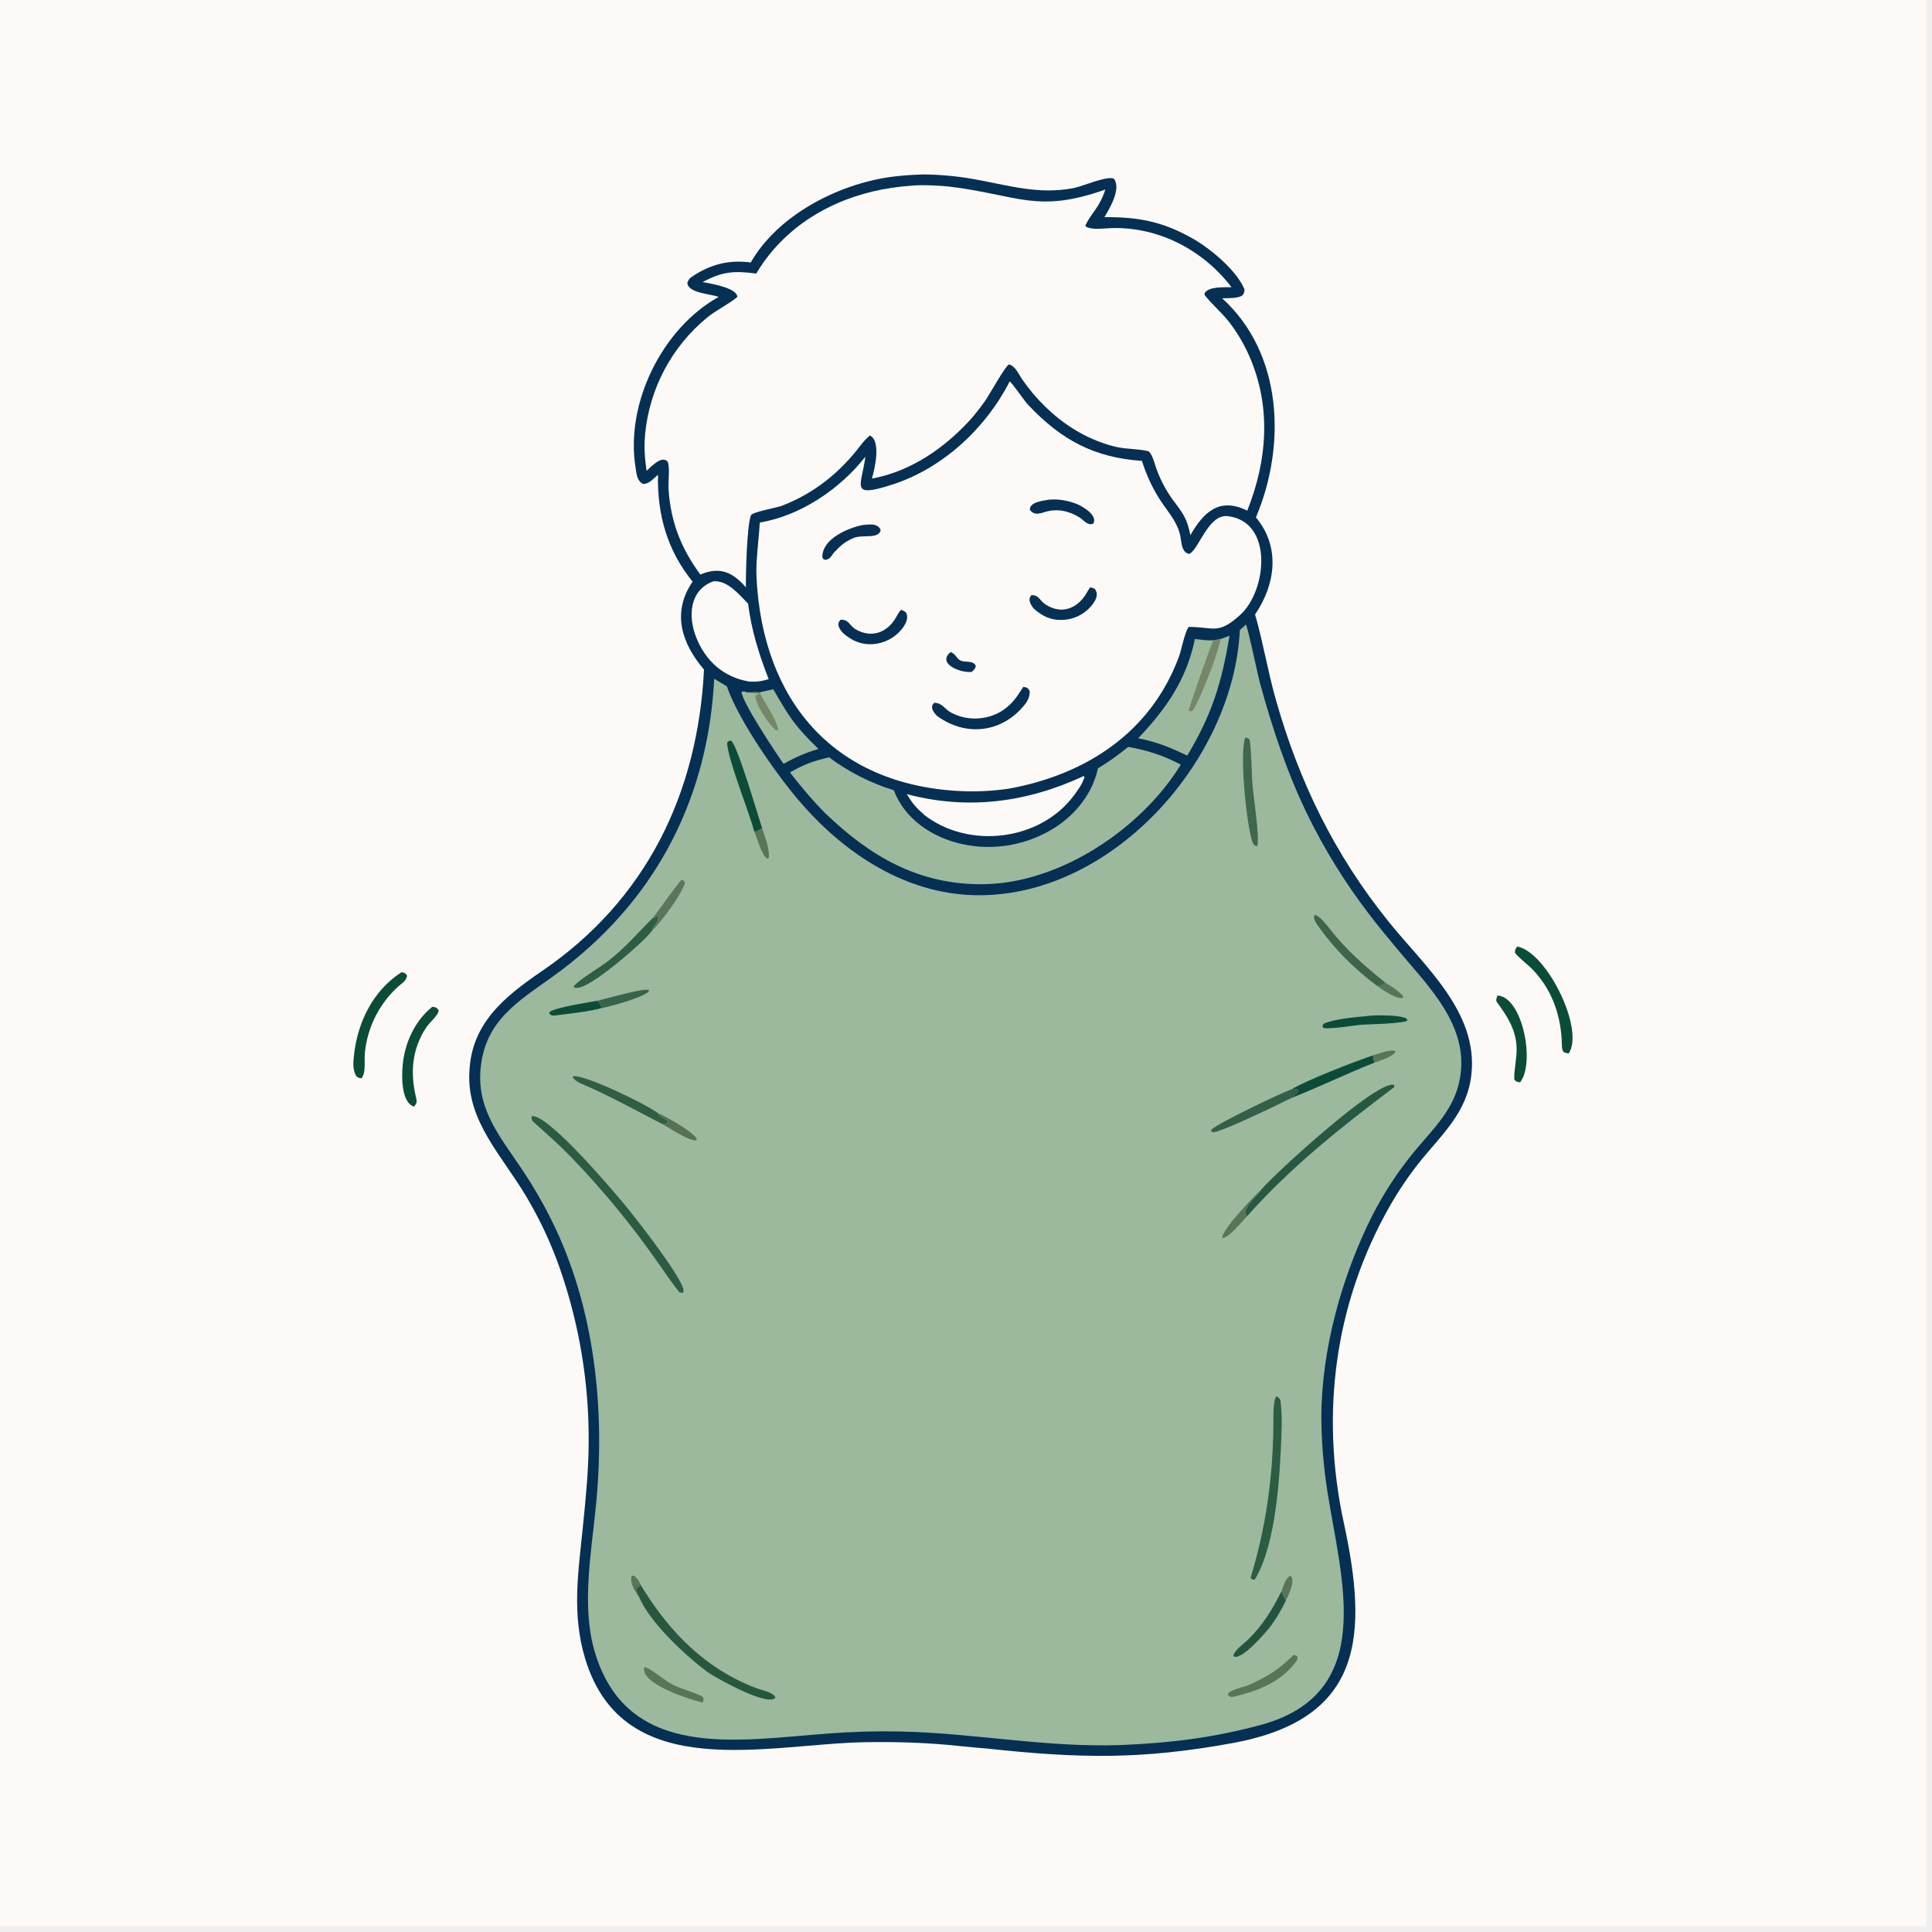
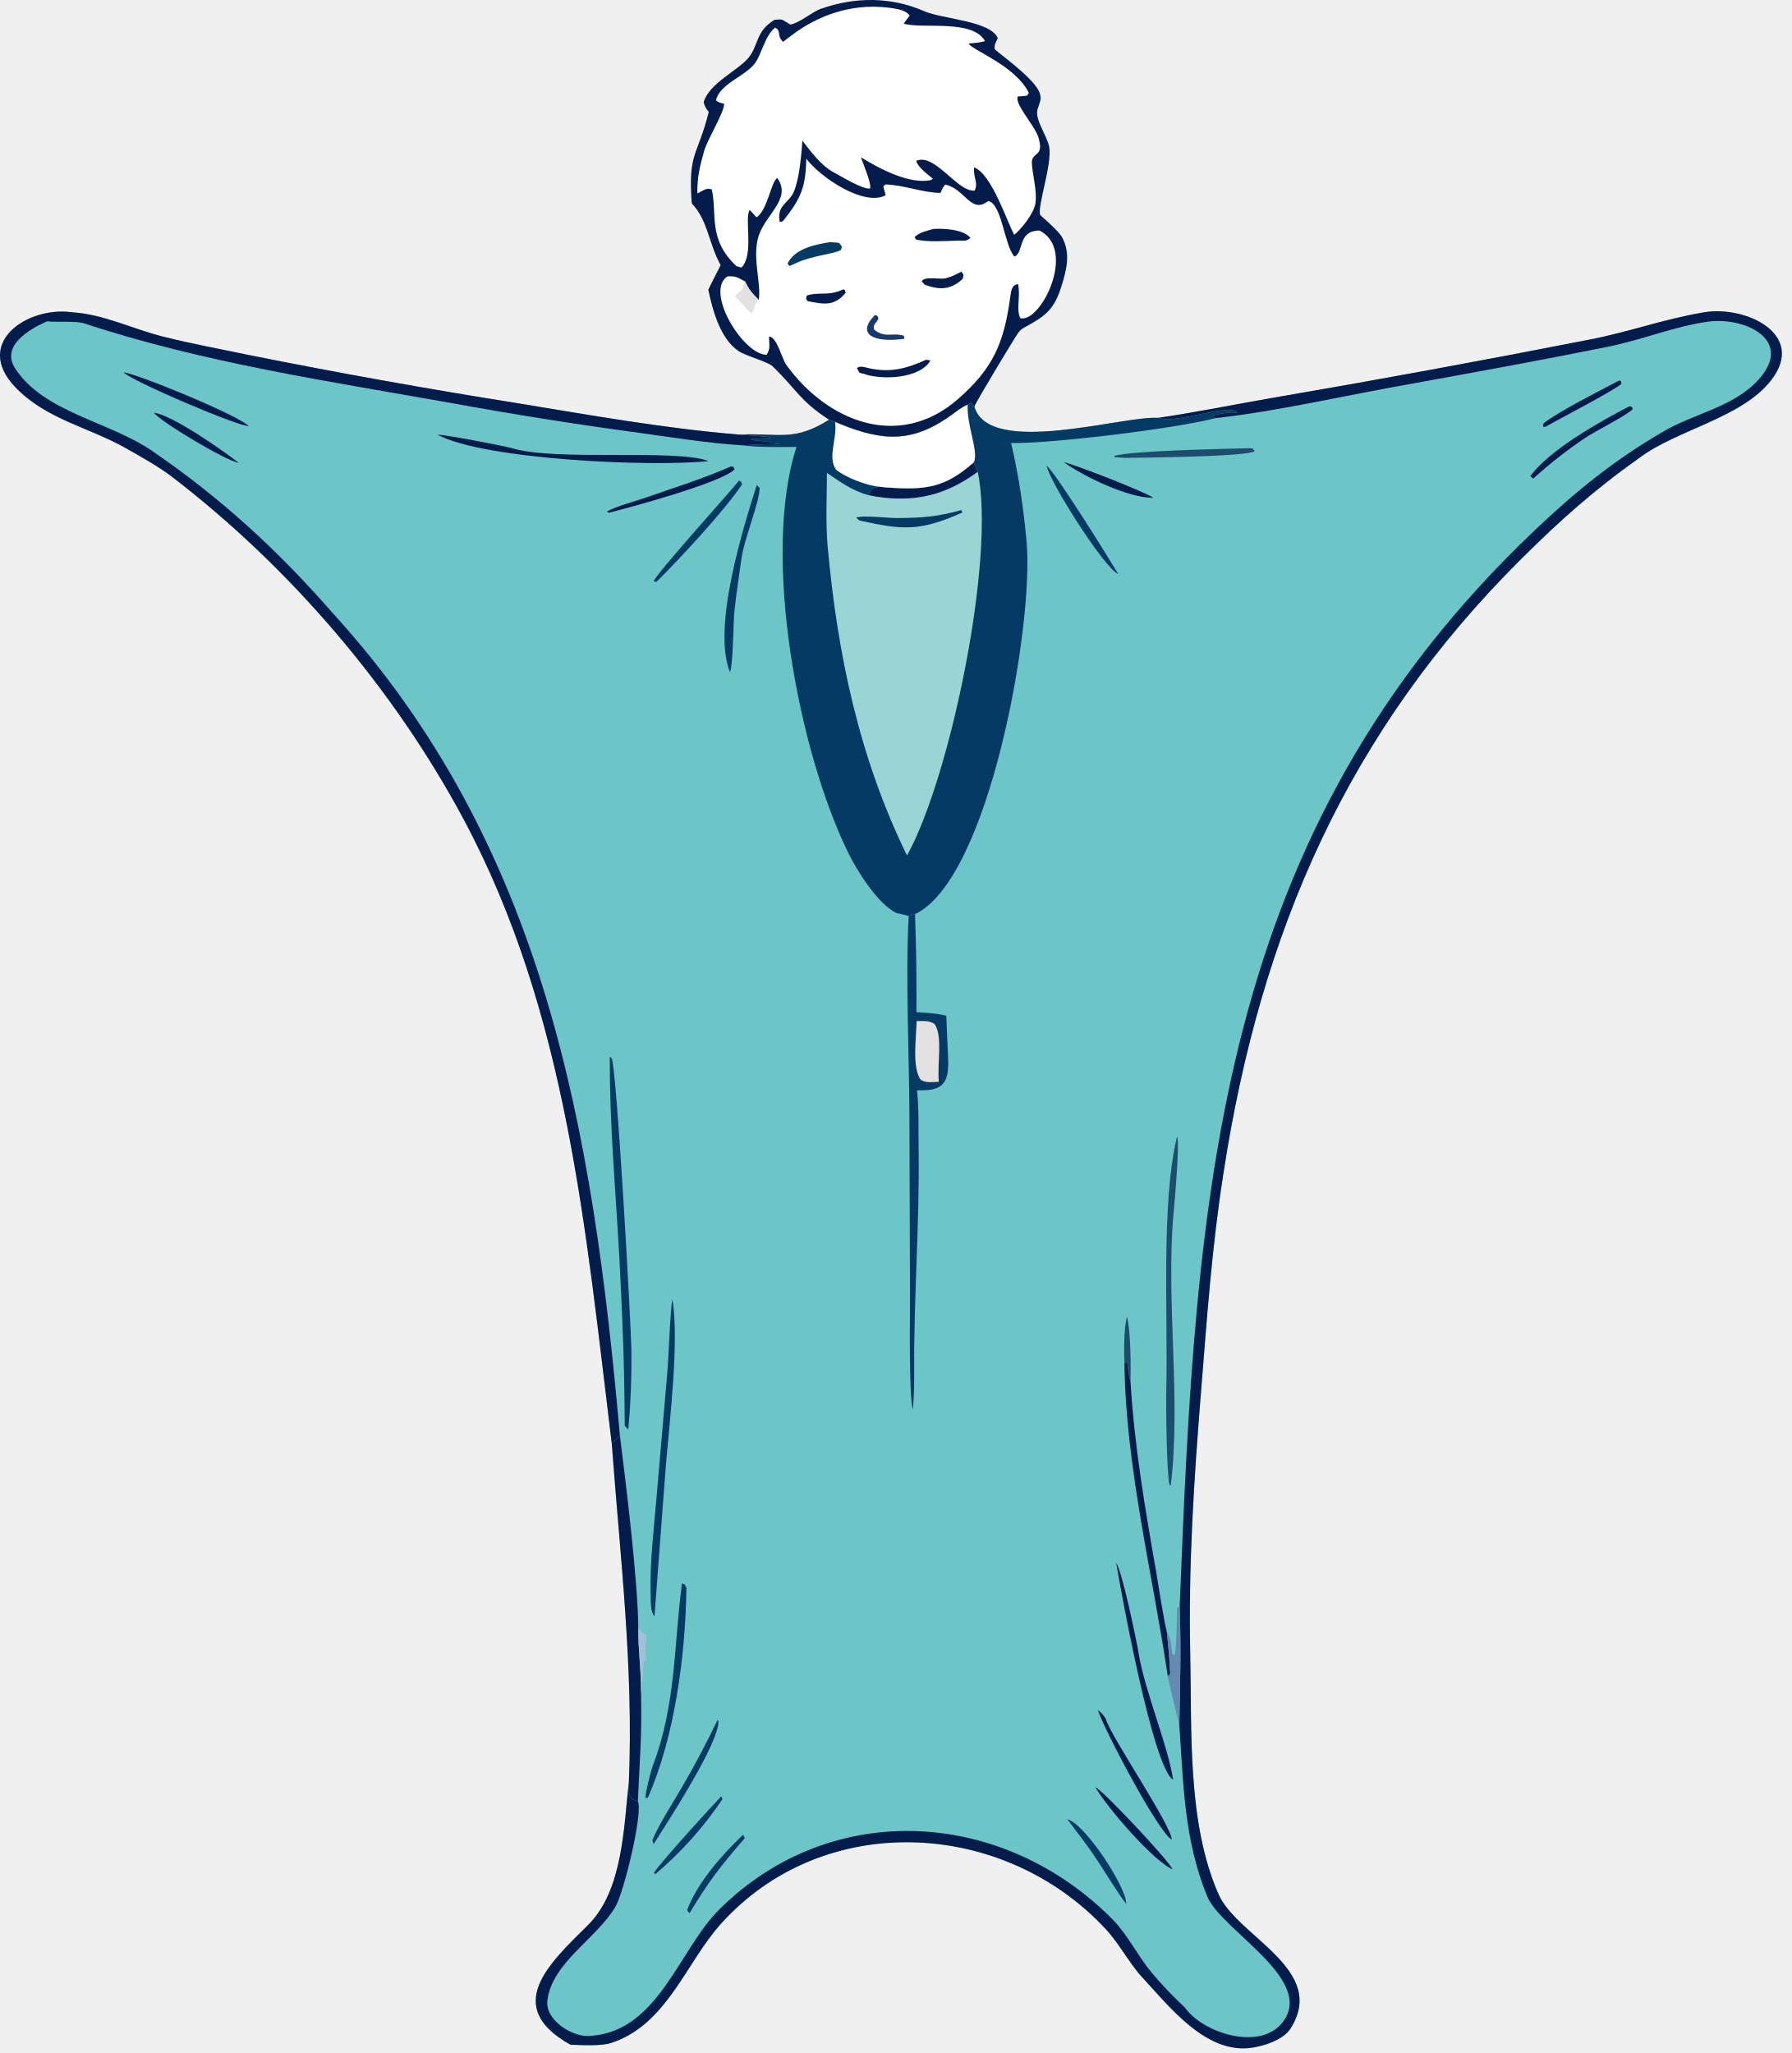
- <svg xmlns="http://www.w3.org/2000/svg" width="195" height="195" viewBox="0 0 195 195" fill="none">
-   <g clip-path="url(#clip0_7822_118333)">
-     <path d="M0 0H194.4V194.4H0V0Z" fill="#FDF9F6" />
-     <path d="M93.158 17.605C94.833 17.62 96.505 17.77 98.156 18.054C101.633 18.663 104.763 19.685 108.362 18.983C109.293 18.801 111.782 17.695 112.437 18.042C113.178 19.054 112.024 21.003 111.467 21.92C114.854 21.886 117.387 22.353 120.465 24.125C122.121 25.08 124.741 27.202 125.576 29.141C125.656 29.326 125.573 29.575 125.451 29.746C125.171 30.138 123.879 30.087 123.35 30.106C129.498 35.669 129.826 44.993 126.762 52.225C129.252 55.179 128.748 58.992 126.674 62.019C127.465 64.728 127.958 67.728 128.748 70.529C131.106 78.891 134.697 86.248 140.153 93.023C143.761 97.504 149.199 102.141 148.513 108.421C148.101 112.312 145.474 114.539 143.212 117.378C142.13 118.748 141.152 120.199 140.286 121.716C134.671 131.562 133.259 142.743 135.63 153.687C138.098 165.078 137.637 173.507 124.414 175.93C115.22 177.614 108.955 177.492 99.595 176.481C98.717 176.422 97.826 176.322 96.949 176.241C93.733 175.889 90.604 175.793 87.368 175.842C77.524 175.993 62.984 180.192 59.085 167.487C57.688 162.936 58.363 158.741 58.827 154.15C59.118 151.283 59.41 148.368 59.416 145.502C59.45 139.571 58.472 133.679 56.525 128.076C55.647 125.556 54.519 123.13 53.158 120.834C50.706 116.672 47.076 113.149 47.377 108.175C47.576 103.264 50.954 100.571 54.731 97.99C65.227 90.818 70.419 80.122 71.058 67.587C68.783 64.917 67.782 61.821 69.904 58.706C67.335 55.538 66.328 51.941 66.412 47.915C65.924 48.327 65.494 48.877 64.893 48.845C64.279 48.515 64.256 47.852 64.152 47.215C63.084 40.715 66.85 33.114 72.547 29.963C71.615 29.647 69.431 29.575 69.376 28.543C69.487 28.252 69.564 28.113 69.838 27.929C71.712 26.669 73.575 26.201 75.774 26.493C78.506 21.718 84.525 18.629 89.816 17.869C90.938 17.708 92.029 17.65 93.158 17.605Z" fill="#053054" />
-     <path d="M125.75 63.037C125.951 63.31 126.922 68.02 127.158 68.886C128.426 73.554 129.958 78.159 132.098 82.497C133.796 85.919 135.817 89.17 138.136 92.204C139.074 93.449 140.025 94.583 141.015 95.776C144.136 99.536 148.318 103.485 147.352 108.86C146.791 111.987 144.672 113.9 142.747 116.227C141.095 118.234 139.666 120.413 138.485 122.728C135.429 128.821 133.369 136.234 133.366 143.076C133.384 145.562 133.586 148.045 133.971 150.502C135.373 159.488 139.064 170.943 127.158 174.127C122.448 175.387 118.169 175.921 113.282 176.122C105.716 176.43 98.264 174.9 90.754 174.76C88.344 174.714 85.933 174.784 83.531 174.972C74.417 175.643 63.239 177.787 59.997 166.607C58.687 162.065 59.685 156.657 60.147 152.001C61.109 142.303 60.054 131.935 55.636 123.094C54.791 121.396 53.839 119.753 52.784 118.177C50.661 114.959 48.209 112.205 48.486 108.128C48.829 103.099 52.196 101.152 55.785 98.571C57.102 97.631 58.364 96.613 59.562 95.524C67.419 88.409 71.56 79.066 72.085 68.502C72.502 68.779 72.925 69.015 73.359 69.264C74.543 72.753 78.67 78.629 81.088 81.324C85.453 86.258 91.384 90.113 98.15 90.346C111.965 90.823 124.501 76.895 125.139 63.598L125.75 63.037Z" fill="#9CB99D" />
-     <path d="M53.662 112.645C53.718 112.648 53.774 112.649 53.83 112.655C55.669 112.821 62.212 120.529 63.536 122.191C64.773 123.742 68.32 128.311 68.94 129.987C69.003 130.156 68.986 130.306 68.966 130.48C68.823 130.466 68.61 130.477 68.543 130.393C67.805 129.486 66.933 128.18 66.27 127.244C63.646 123.506 60.733 119.98 57.557 116.698C56.366 115.475 55.159 114.418 53.89 113.286C53.636 113.058 53.649 112.95 53.662 112.645Z" fill="#2A5B43" />
-     <path d="M64.505 161.176C64.15 160.704 63.523 159.662 63.772 159.069L63.958 159.049C64.32 159.267 64.481 159.653 64.703 160.032C66.711 163.321 69.138 166.229 72.389 168.374C73.606 169.173 74.904 169.84 76.262 170.364C76.843 170.585 78.044 170.798 78.267 171.312C77.707 172.395 72.209 169.345 71.429 168.772C69.222 167.149 65.543 163.722 64.505 161.176Z" fill="#265840" />
-     <path d="M64.505 161.176C64.15 160.704 63.523 159.662 63.772 159.069L63.958 159.049C64.32 159.267 64.481 159.653 64.703 160.032C64.352 160.271 64.344 160.191 64.254 160.504L64.505 161.176Z" fill="#597559" />
-     <path d="M127.37 119.989C128.699 118.443 138.885 109.072 140.68 109.486C140.699 109.563 140.766 109.696 140.677 109.761C135.4 113.732 130.287 117.779 125.851 122.775C125.822 122.72 125.672 122.42 125.676 122.392C125.77 121.515 126.876 120.791 127.37 119.989Z" fill="#255942" />
-     <path d="M128.815 140.938C129.053 141.041 129.215 141.163 129.248 141.431C129.369 142.394 129.387 143.484 129.352 144.454C129.201 148.652 128.856 155.839 126.637 159.446L126.461 159.438C126.38 159.387 126.204 159.311 126.234 159.214C127.753 154.253 128.474 149.139 128.523 143.922C128.53 143.259 128.472 141.386 128.815 140.938Z" fill="#2B5C44" />
-     <path d="M125.688 74.432C125.938 74.492 125.922 74.486 126.125 74.645C126.274 75.311 126.355 78.023 126.387 78.816C126.437 80.038 127.201 84.615 126.884 85.434C126.621 85.307 126.524 85.312 126.412 84.987C125.786 83.165 125.084 75.933 125.688 74.432Z" fill="#3F674D" />
-     <path d="M65.907 92.628C66.294 92.563 66.123 92.647 66.408 92.311C66.557 93.261 66.031 93.125 65.803 93.958C65.579 94.224 65.346 94.482 65.103 94.731C64.416 95.444 58.768 100.541 57.891 99.598C58.013 99.234 60.005 97.942 60.482 97.631C62.681 96.194 64.081 94.438 65.907 92.628Z" fill="#2C5D45" />
-     <path d="M66.911 113.482C64.131 112.061 61.433 110.538 58.545 109.322C58.288 109.213 57.927 108.959 57.797 108.7L57.915 108.612C59.255 108.561 65.161 111.428 66.367 112.323C66.704 112.86 67.208 112.85 67.409 113.211L67.314 113.376L66.911 113.482Z" fill="#305E45" />
-     <path d="M76.111 83.886C75.571 81.794 73.524 76.878 73.383 74.991C73.573 74.739 73.45 74.826 73.786 74.752C74.443 75.224 76.505 82.339 76.923 83.599C76.714 83.719 76.503 83.835 76.29 83.947L76.111 83.886Z" fill="#0B4C39" />
-     <path d="M138.993 99.511C136.661 97.753 134.674 95.797 133.002 93.4C132.777 93.077 132.562 92.78 132.655 92.374L132.79 92.357C133.285 92.55 133.922 93.379 134.271 93.822C135.898 95.891 137.749 97.514 139.802 99.159C139.43 99.487 139.507 99.524 138.993 99.511Z" fill="#3E644B" />
-     <path d="M130.323 109.962C130.73 109.929 130.854 109.849 131.112 110.066C130.862 110.529 130.648 110.443 130.393 110.798C129.359 111.31 122.967 114.443 122.354 114.276L122.234 114.057C122.672 113.469 129.359 110.293 130.323 109.962Z" fill="#325F48" />
-     <path d="M130.32 109.962C131.924 109.003 136.744 107.134 138.564 106.525C138.632 106.812 138.672 106.966 138.697 107.265C135.89 108.37 133.062 109.755 130.391 110.798C130.646 110.443 130.859 110.528 131.11 110.066C130.852 109.849 130.728 109.928 130.32 109.962Z" fill="#0B4C39" />
-     <path d="M137.965 102.554C138.785 102.437 140.861 102.442 141.677 102.697C142.014 102.803 141.887 102.705 142.053 103.005L142.132 102.956L141.912 102.774L142.146 102.939C141.859 103.351 138.02 103.368 137.281 103.443C136.605 103.503 133.91 103.948 133.538 103.722L133.484 103.497L133.612 103.328C134.553 102.867 136.862 102.649 137.965 102.554Z" fill="#0B4C39" />
-     <path d="M129.341 160.613C129.466 160.904 129.622 161.268 129.794 161.53C129.38 162.405 128.89 163.243 128.326 164.03C127.871 164.66 125.212 167.759 124.484 167.148C124.536 166.587 125.571 165.88 126.005 165.454C127.455 164.03 128.442 162.416 129.341 160.613Z" fill="#22553F" />
-     <path d="M130.57 167.025C130.925 167.127 130.806 167.024 130.976 167.295C130.966 167.411 130.951 167.518 130.879 167.617C129.262 169.854 126.83 170.719 124.354 171.286C124.117 171.238 124.187 171.25 123.966 171.118L123.945 170.943C124.273 170.51 125.658 170.276 126.339 169.943C128.279 168.995 129.016 168.542 130.57 167.025Z" fill="#597559" />
-     <path d="M65.047 168.25C65.663 168.375 67.182 169.696 67.928 170.049C68.912 170.516 69.955 170.774 70.904 171.232C71.071 171.521 71.017 171.43 70.942 171.852C69.728 171.58 64.475 169.916 65.047 168.25Z" fill="#597559" />
-     <path d="M60.763 101.739C59.405 102.114 57.468 102.311 56.041 102.492C55.706 102.535 55.626 102.475 55.438 102.302L55.489 102.124C56.096 101.673 59.354 101.182 60.267 101.01C60.52 101.178 60.618 101.458 60.763 101.739Z" fill="#0B4C39" />
-     <path d="M60.266 101.01C61.227 100.8 64.937 99.705 65.484 99.923L65.5 100.039C65.006 100.664 61.66 101.567 60.761 101.739C60.617 101.458 60.519 101.178 60.266 101.01Z" fill="#37634B" />
-     <path d="M65.91 92.629C66.385 92.023 68.495 89.042 68.765 88.824L68.959 88.843C69.088 89.005 69.171 89.033 69.118 89.181C68.643 90.525 66.705 93.063 65.805 93.958C66.034 93.126 66.559 93.262 66.41 92.311C66.125 92.648 66.296 92.564 65.91 92.629Z" fill="#5B755C" />
-     <path d="M125.852 122.776C125.408 123.23 123.939 125.062 123.361 124.944C123.287 124.157 126.647 120.636 127.372 119.99C126.877 120.792 125.772 121.517 125.678 122.393C125.674 122.421 125.824 122.721 125.852 122.776Z" fill="#597559" />
-     <path d="M66.367 112.322C67.284 112.743 69.841 114.137 70.326 114.94L70.291 115.1C69.608 115.206 67.595 113.886 66.912 113.481L67.314 113.376L67.41 113.211C67.208 112.85 66.704 112.86 66.367 112.322Z" fill="#577155" />
-     <path d="M76.113 83.887L76.292 83.948C76.505 83.836 76.716 83.719 76.925 83.6C77.216 84.498 77.681 85.649 77.602 86.562L77.48 86.68C77.116 86.524 76.852 85.845 76.708 85.481C76.505 84.951 76.306 84.42 76.113 83.887Z" fill="#597559" />
-     <path d="M139.801 99.16C140.439 99.583 141.127 99.957 141.608 100.533L141.631 100.71C140.973 100.911 139.566 99.919 138.992 99.512C139.507 99.526 139.429 99.489 139.801 99.16Z" fill="#597559" />
-     <path d="M129.34 160.613C129.547 160.074 129.752 159.263 130.248 159.031C130.794 159.502 130.057 160.984 129.794 161.53C129.622 161.268 129.465 160.903 129.34 160.613Z" fill="#597559" />
-     <path d="M138.566 106.525C139.334 106.275 139.893 106.045 140.705 106.035L140.852 106.125C140.631 106.657 139.237 107.07 138.699 107.264C138.674 106.965 138.634 106.812 138.566 106.525Z" fill="#597559" />
-     <path d="M92.035 18.739C92.937 18.639 94.959 18.727 95.81 18.831C102.748 19.674 104.666 21.584 111.563 19.13C110.935 21.041 110.275 21.277 109.543 22.764L109.652 22.91C110.36 23.188 111.054 23.085 111.797 23.041C116.64 22.753 121.34 25.099 124.296 28.988C123.512 29.01 122.076 28.896 121.593 29.558C121.589 29.627 121.584 29.697 121.579 29.767C122.277 30.674 123.316 31.555 124.03 32.465C124.873 33.553 125.575 34.743 126.122 36.005C128.326 41.093 127.909 46.467 125.891 51.539C123.087 50.156 121.491 51.673 120.149 54.013C119.798 52.337 119.459 51.889 118.431 50.521C117.646 49.477 116.942 48.103 116.565 46.846C116.483 46.572 116.233 45.746 115.911 45.542C114.714 45.259 113.587 45.364 112.365 45.038C110.922 44.654 109.546 44.053 108.284 43.254C106.307 42.014 104.526 40.248 103.197 38.325C102.786 37.732 102.488 36.939 101.837 36.786C101.473 36.925 99.889 39.8 99.447 40.431C98.963 41.132 98.435 41.801 97.867 42.434C95.252 45.285 91.86 47.603 88.003 48.303C88.297 47.299 88.953 44.502 87.796 43.955C87.469 44.226 87.137 44.585 86.889 44.914C84.823 47.645 82.236 49.751 79.032 51.002C78.604 51.229 75.915 51.646 75.781 52.028C75.369 53.202 75.268 58.154 75.285 59.281C73.932 57.74 72.654 57.156 70.686 57.989C68.748 55.35 67.699 52.701 67.48 49.406C67.421 48.509 67.632 47.48 67.411 46.623C66.81 45.894 65.752 47.086 65.257 47.52C65.075 46.132 64.991 45.261 65.11 43.853C65.537 39.248 67.786 35.004 71.357 32.063C72.347 31.255 73.532 30.725 74.418 29.975C74.415 29.042 71.639 28.604 70.916 28.471C72.91 27.397 74.091 27.315 76.325 27.613C76.845 26.739 77.443 25.913 78.112 25.147C81.649 21.106 86.756 19.085 92.035 18.739Z" fill="#FDF9F6" />
-     <path d="M101.911 38.496C102.222 38.724 103.368 40.432 103.761 40.849C107.143 44.443 110.457 46.184 115.26 46.52C115.703 47.956 116.345 49.322 117.169 50.58C118.053 51.902 118.967 52.823 119.191 54.449C119.273 55.042 119.364 55.777 120.022 55.908C120.971 55.556 121.925 51.871 123.916 52.097C128.542 52.624 127.89 59.604 125.178 62.06C122.914 64.109 122.528 63.274 119.968 63.276C119.519 63.98 119.28 65.515 118.964 66.358C116.112 73.962 109.588 78.171 101.879 79.592C100.191 79.846 98.481 79.929 96.776 79.838C84.037 79.139 76.954 70.62 76.353 58.246C76.272 56.587 76.594 54.46 76.685 52.74C80.77 52.073 84.835 49.326 87.344 46.09C86.968 49.047 85.68 50.323 90.075 48.905C95.16 47.264 99.496 43.225 101.911 38.496Z" fill="#FDF9F6" />
-     <path d="M103.277 69.33C103.682 69.386 103.721 69.415 103.924 69.732C103.963 70.248 103.744 70.726 103.424 71.125C101.137 73.984 97.453 74.385 94.571 72.252C94.228 71.901 93.808 71.36 94.296 70.935C95.116 70.956 95.309 71.522 95.907 71.87C97.574 72.839 99.822 72.719 101.378 71.579C102.313 70.894 102.677 70.254 103.277 69.33Z" fill="#053054" />
-     <path d="M90.925 61.553C91.181 61.63 91.192 61.648 91.422 61.793C91.784 62.369 91.368 63.079 90.985 63.538C90.287 64.382 89.281 64.911 88.19 65.007C86.96 65.109 85.985 64.687 85.081 63.89C84.746 63.508 84.363 62.985 84.858 62.547C85.714 62.535 85.705 63.137 86.388 63.531C87.978 64.45 89.6 63.836 90.457 62.279C90.596 62.029 90.698 61.851 90.873 61.621L90.925 61.553Z" fill="#053054" />
-     <path d="M110.029 59.279C110.265 59.327 110.273 59.343 110.499 59.435C110.952 60.035 110.55 60.688 110.118 61.194C109.405 62.02 108.382 62.517 107.293 62.567C106.078 62.628 105.221 62.209 104.343 61.433C104.039 61.058 103.679 60.48 104.119 60.069C104.858 60.058 104.916 60.575 105.431 60.939C106.623 61.781 107.959 61.735 109.017 60.708C109.52 60.221 109.651 59.834 110.029 59.279Z" fill="#053054" />
-     <path d="M105.899 50.43C106.855 50.348 107.868 50.526 108.752 50.899C109.357 51.155 110.83 52.053 110.341 52.857L110.057 52.917C109.636 52.835 109.446 52.611 109.115 52.328C107.968 51.576 106.722 51.27 105.39 51.698C104.805 51.886 104.35 51.974 103.953 51.474C103.868 50.671 105.29 50.531 105.899 50.43Z" fill="#053054" />
-     <path d="M87.073 52.989C87.741 52.93 88.64 52.78 88.89 53.519C88.636 54.472 87.01 53.887 86.066 54.334C85.143 54.771 84.795 55.111 84.116 55.838C83.856 56.221 83.778 56.385 83.346 56.513C83.033 56.412 83.144 56.508 82.996 56.221C83.005 54.377 85.539 53.309 87.073 52.989Z" fill="#053054" />
-     <path d="M95.956 65.812C96.468 66.019 96.501 66.4 96.888 66.638C97.359 66.929 98.235 66.581 98.496 67.229C98.393 67.56 98.324 67.591 98.07 67.818C96.897 67.945 94.528 66.952 95.956 65.812Z" fill="#053054" />
-     <path d="M113.875 75.387C115.831 75.738 117.431 76.252 119.18 77.177C115.195 83.656 107.009 89.133 99.312 89.241C92.758 89.334 87.86 86.47 83.289 82.074C82.227 81.036 80.609 79.128 79.738 77.96C81.196 77.127 82.034 76.831 83.671 76.435C85.647 77.907 87.859 79.032 90.212 79.761C91.329 82.695 94.103 84.526 97.081 85.189C100.332 85.908 103.737 85.296 106.535 83.49C108.641 82.124 110.283 80.027 110.819 77.549C111.988 76.851 112.829 76.22 113.875 75.387Z" fill="#9CB99D" />
-     <path d="M72.011 58.669C72.077 58.666 72.143 58.666 72.209 58.666C73.535 58.689 74.616 60.029 75.515 60.936C75.805 63.501 76.641 66.155 77.586 68.55C76.786 68.778 76.432 68.828 75.63 68.792C73.038 68.363 71.196 66.712 70.252 64.292C69.434 62.197 69.584 59.544 72.011 58.669Z" fill="#FDF9F6" />
-     <path d="M123.19 64.497L124.104 64.17C123.281 68.959 122.373 72.014 119.831 76.269C118.073 75.422 116.824 74.909 114.879 74.512C117.716 71.522 119.736 68.639 120.605 64.499C121.255 64.574 121.819 64.659 122.475 64.628L123.19 64.497Z" fill="#9CB99D" />
-     <path d="M122.474 64.629L123.189 64.498C123.048 65.67 121.09 70.785 120.367 71.739C120.085 71.818 120.215 71.832 119.965 71.721C119.956 71.624 122.277 64.849 122.474 64.629Z" fill="#768668" />
-     <path d="M109.384 78.326L109.458 78.448C109.228 79.155 108.779 79.776 108.335 80.362C104.909 84.885 97.781 85.703 93.343 82.293C92.426 81.493 92.171 81.183 91.519 80.154C97.708 81.785 103.642 80.998 109.384 78.326Z" fill="#FDF9F6" />
-     <path d="M76.671 69.878C77.129 69.78 77.59 69.672 78.047 69.568C79.688 72.415 80.224 73.272 82.608 75.594C81.297 75.978 80.272 76.431 79.089 77.098C78.303 75.987 74.927 70.918 74.84 69.828C75.086 69.742 75.139 69.812 75.444 69.886C75.796 69.88 76.336 69.853 76.671 69.878Z" fill="#9CB99D" />
-     <path d="M75.441 69.885C75.794 69.879 76.334 69.853 76.669 69.877C76.727 70.251 78.716 73.069 78.51 73.732L78.308 73.707C77.654 73.219 76.151 70.944 76.255 70.216L76.588 70.019L76.558 69.998C76.131 69.985 75.865 69.949 75.441 69.885Z" fill="#768668" />
-     <path d="M153.135 95.531C156.131 96.088 159.966 103.907 158.329 106.333C158.082 106.292 158.053 106.271 157.814 106.189C157.603 105.908 157.647 105.315 157.626 104.947C157.471 102.206 156.519 99.684 154.56 97.724C154.254 97.417 153.042 96.45 152.911 96.156C152.901 95.825 152.951 95.808 153.135 95.531Z" fill="#0B4C39" />
-     <path d="M40.523 98.127C40.815 98.178 40.913 98.218 41.075 98.439C41.075 98.977 40.53 99.256 40.088 99.663C38.262 101.369 37.108 103.674 36.837 106.159C36.733 107.129 36.977 108.212 36.487 108.841C36.172 108.782 36.178 108.804 35.942 108.597C35.592 107.918 35.643 107.291 35.721 106.559C36.078 103.186 37.636 99.986 40.523 98.127Z" fill="#0B4C39" />
-     <path d="M43.626 101.623C43.993 101.643 44.125 101.708 44.281 102.013C44.174 102.54 43.376 103.162 43.005 103.727C41.555 105.937 41.4 108.299 41.999 110.808C42.114 111.292 42.035 111.349 41.793 111.698C40.472 111.273 40.535 108.597 40.649 107.443C40.866 105.23 41.871 103.035 43.626 101.623Z" fill="#0B4C39" />
-     <path d="M151.148 100.473C153.711 100.648 154.966 107.356 153.421 109.243C153.218 109.223 152.842 109.14 152.836 108.862C152.826 107.822 153.109 106.801 153.074 105.745C153.014 103.931 152.126 102.558 151.086 101.15C150.929 100.939 151.073 100.699 151.148 100.473Z" fill="#0B4C39" />
-   </g>
-   <defs>
-     <clipPath id="clip0_7822_118333">
-       <rect width="194.4" height="194.4" fill="white" />
-     </clipPath>
-   </defs>
+ <svg xmlns="http://www.w3.org/2000/svg" width="144" height="165" viewBox="0 0 144 165" fill="none">
+   <path d="M93.053 33.584C95.977 33.167 99.097 32.525 102.046 32.015C110.599 30.549 119.134 28.981 127.649 27.31C130.861 26.702 133.65 25.652 136.96 25.098C140.274 24.543 145.189 26.852 142.35 30.539C139.985 33.612 134.771 34.512 131.721 36.817C128.124 39.366 125.377 41.82 122.312 44.862C108.313 58.756 101.31 74.895 98.332 94.221C97.394 100.155 96.99 106.005 96.509 111.983C95.941 119.054 95.496 125.892 95.653 133.021C95.788 139.111 95.399 146.53 97.935 152.258C99.444 155.666 106.771 158.301 103.689 163.067C103.114 163.961 101.415 164.51 100.356 164.608C96.803 164.935 93.973 161.271 91.781 158.904C90.788 157.832 89.973 156.243 88.877 155.059C80.647 146.168 66.117 145.431 57.872 154.688C55.133 157.763 53.554 162.742 49.141 164.182C48.327 164.461 46.768 164.363 45.843 164.335C40.331 161.25 44.172 157.77 47.257 154.715C50.047 151.951 50.124 146.907 50.54 143.164C50.925 134.09 49.83 125.044 49.166 116.034C47.06 98.884 45.597 81.43 37.251 65.829C31.634 55.329 23.324 45.605 13.83 38.324C12.779 37.517 11.325 36.708 10.172 36.05C7.144 34.324 3.71 33.719 1.218 31.103C-2.17 27.547 2.217 24.593 5.784 25.098C8.33 25.254 10.641 26.431 13.082 27.049C15.354 27.624 17.674 28.043 19.967 28.525C27.125 29.96 34.311 31.25 41.521 32.395C47.442 33.364 53.371 34.432 59.366 34.925C62.619 34.786 63.777 35.522 66.63 33.734L67.116 33.906C67.245 33.962 67.374 34.016 67.505 34.07C71.05 35.517 73.414 35.561 76.491 33.329C76.873 33.052 77.335 32.682 77.767 32.521L78.058 32.376L78.315 32.711C79.523 36.747 90.318 33.383 93.053 33.584Z" fill="#6CC5C6" />
+   <path d="M77.767 32.52L78.057 32.376L78.315 32.71C79.523 36.746 90.318 33.383 93.053 33.584C94.588 34.117 98.782 32.352 99.41 33.161C98.651 33.105 98.106 33.248 97.375 33.412L97.695 33.602C94.552 34.435 84.469 35.669 81.253 35.605C81.878 38.227 82.259 40.877 82.501 43.555C83.103 50.238 79.499 70.675 73.533 73.467L73.031 73.625C72.733 73.514 72.081 73.399 72.064 73.391C70.527 72.671 68.853 69.939 68.175 68.557C64.136 60.318 61.187 44.604 64.011 35.92C62.673 35.922 60.992 35.969 59.697 35.792C60.698 35.715 61.77 35.699 62.778 35.665C61.99 35.531 61.152 35.449 60.356 35.357L60.437 35.267L61.917 35.209L61.898 35.136C61.013 35.034 60.25 34.977 59.365 34.924C62.618 34.786 63.777 35.522 66.63 33.734L67.115 33.905C67.245 33.961 67.374 34.016 67.504 34.069C71.05 35.517 73.413 35.561 76.49 33.329C76.873 33.051 77.335 32.681 77.767 32.52Z" fill="#053A64" />
+   <path d="M78.241 37.17L78.575 37.921C80.031 44.762 76.389 62.444 72.891 68.755C69.048 60.911 67.29 52.549 66.511 43.891C66.343 42.032 66.454 39.89 66.454 38.005C67.501 38.719 68.515 39.453 69.757 39.781C70.145 39.17 70.026 39.256 70.687 39.121C70.88 39.145 71.073 39.164 71.266 39.178C74.406 39.397 75.921 39.214 78.241 37.17Z" fill="#9AD4D4" />
+   <path d="M78.242 37.17L78.576 37.921C76.026 39.782 73.581 40.399 70.415 39.913C70.194 39.879 69.975 39.835 69.758 39.781C70.146 39.17 70.026 39.256 70.688 39.121C70.88 39.145 71.073 39.164 71.266 39.178C74.406 39.397 75.921 39.214 78.242 37.17Z" fill="#041C4B" />
+   <path d="M77.256 40.995L77.337 41.197C73.964 42.689 72.612 42.625 69.064 41.831L68.804 41.609C69.239 41.385 71.418 41.647 72.169 41.637C74.244 41.611 75.282 41.533 77.256 40.995Z" fill="#053A64" />
+   <path d="M67.115 33.905C67.244 33.962 67.374 34.016 67.504 34.069C71.05 35.517 73.413 35.561 76.49 33.329C76.873 33.052 77.335 32.682 77.767 32.52C77.669 34.191 78.708 36.426 78.241 37.17C75.92 39.214 74.406 39.396 71.266 39.178C71.072 39.164 70.879 39.145 70.687 39.12C69.69 39.045 67.937 38.37 67.188 37.746C66.507 36.765 67.23 35.421 67.13 34.081L67.115 33.905Z" fill="white" />
+   <path d="M93.053 33.584C95.977 33.167 99.098 32.525 102.046 32.015C110.599 30.549 119.134 28.981 127.649 27.31C130.861 26.702 133.65 25.652 136.96 25.098C140.274 24.543 145.189 26.852 142.35 30.539C139.985 33.612 134.772 34.512 131.721 36.817C128.124 39.366 125.377 41.82 122.312 44.862C108.313 58.756 101.31 74.895 98.332 94.221C97.394 100.155 96.99 106.005 96.509 111.983C95.941 119.054 95.496 125.892 95.653 133.021C95.788 139.111 95.399 146.53 97.935 152.258C99.444 155.666 106.771 158.301 103.689 163.067C103.114 163.961 101.415 164.51 100.356 164.608C96.803 164.935 93.973 161.271 91.781 158.904C90.788 157.832 89.973 156.243 88.877 155.059C80.647 146.168 66.117 145.431 57.872 154.688C55.133 157.763 53.554 162.742 49.141 164.182C48.327 164.461 46.768 164.363 45.843 164.335C40.331 161.25 44.173 157.77 47.258 154.715C50.047 151.951 50.125 146.907 50.54 143.164C50.571 143.943 50.439 144.122 50.829 144.622L51.262 144.779C51.689 145.67 50.168 152.005 49.465 153.227C48.002 155.771 44.353 157.718 43.988 160.789C43.799 162.384 46.095 163.816 47.513 163.62C52.942 163.217 54.56 156.657 57.849 153.416C66.925 144.474 80.679 145.42 89.437 154.287C90.573 155.438 91.442 157.192 92.48 158.449C93.345 159.496 94.233 160.416 95.22 161.342C96.645 163.377 101.195 164.857 103.036 162.581C105.824 159.132 98.143 155.156 97.016 152.411C95.146 147.855 95.1 143.295 94.776 138.664C94.833 135.12 94.927 132.756 94.804 129.087C96.127 95.887 97.639 67.03 123.332 42.623C126.567 39.55 129.702 36.988 133.595 34.727C136.101 33.221 139.372 32.729 141.372 30.457C144.187 27.259 140.119 25.444 137.251 25.854C134.462 26.253 132.012 27.304 129.247 27.863C123.91 28.943 118.588 29.904 113.233 30.879C108.301 31.741 102.598 33.07 97.695 33.603L97.376 33.412C98.107 33.249 98.651 33.106 99.411 33.162C98.782 32.352 94.589 34.117 93.053 33.584Z" fill="#041C4B" />
+   <path d="M49.166 116.034C47.06 98.884 45.597 81.43 37.251 65.829C31.634 55.33 23.324 45.605 13.83 38.324C12.779 37.517 11.325 36.708 10.172 36.051C7.144 34.324 3.71 33.72 1.218 31.103C-2.17 27.547 2.217 24.594 5.784 25.098C8.33 25.254 10.641 26.431 13.082 27.049C15.354 27.624 17.674 28.043 19.967 28.526C27.125 29.96 34.311 31.25 41.521 32.395C47.442 33.364 53.371 34.432 59.366 34.925C60.25 34.977 61.013 35.035 61.898 35.137L61.918 35.21L60.438 35.268L60.356 35.357C61.153 35.449 61.991 35.531 62.778 35.666C61.77 35.7 60.698 35.716 59.698 35.792C56.988 35.63 54.175 35.176 51.479 34.801C46.392 34.118 41.322 33.316 36.273 32.394C26.359 30.629 16.361 29.159 6.778 25.994C6.112 25.774 4.58 25.916 3.776 25.823C2.37 26.448 0.042 27.796 1.217 29.609C3.509 33.147 8.769 33.869 12.227 36.239C17.753 40.026 22.3 44.195 26.698 49.229C43.822 67.974 47.637 90.801 49.817 115.372L49.166 116.034Z" fill="#041C4B" />
+   <path d="M73.031 73.625L73.533 73.467C73.634 76.092 73.671 78.719 73.645 81.346C74.552 81.405 75.148 81.434 76.048 81.627C76.086 82.702 76.138 83.795 76.189 84.867C76.266 86.525 76.118 87.604 74.238 87.624C74.057 87.626 73.875 87.626 73.693 87.624C73.86 89.144 73.799 90.672 73.822 92.199C73.915 98.272 73.42 104.335 73.467 110.407C73.474 111.371 73.448 112.328 73.357 113.288C73.037 112.22 73.134 105.821 73.132 104.265L73.084 89.649C73.071 85.103 72.754 78.061 73.031 73.625Z" fill="#053A64" />
+   <path d="M73.662 82.06C74.216 82.068 74.683 82.001 75.114 82.305C75.776 83.348 75.316 85.301 75.445 86.944C74.899 86.966 74.452 87.052 73.995 86.791C73.273 85.774 73.639 83.505 73.662 82.06Z" fill="#E5E0E2" />
+   <path d="M49.817 115.372C50.283 119.078 51.275 127.11 51.294 130.852C51.285 132.657 51.542 134.423 51.514 136.009C51.589 139.717 51.414 141.244 51.262 144.779L50.829 144.622C50.439 144.121 50.571 143.942 50.54 143.164C50.925 134.09 49.831 125.044 49.166 116.033L49.817 115.372Z" fill="#041C4B" />
+   <path d="M52.285 128.015C52.231 125.556 52.516 123.195 52.727 120.747L53.645 110.107C53.726 109.132 53.874 105.062 54.041 104.458C54.595 107.709 53.803 114.347 53.52 117.659L52.595 129.918C52.215 129.475 52.295 128.637 52.285 128.015Z" fill="#053A64" />
+   <path d="M90.365 109.537L90.588 109.472C90.658 110.089 90.702 110.453 90.852 111.056C91.17 116.264 92.016 121.202 92.917 126.339C93.041 127.048 93.584 130.587 93.763 131.103C93.898 132.315 93.988 133.322 94.042 134.54L93.849 134.712C92.638 126.573 90.442 117.734 90.365 109.537Z" fill="#041C4B" />
+   <path d="M94.804 129.087C94.927 132.756 94.833 135.12 94.776 138.663C94.782 138.671 93.87 134.959 93.849 134.712L94.042 134.54C93.988 133.322 93.898 132.315 93.763 131.102C94.123 131.732 94.118 132.207 94.21 132.925L94.406 133.045C94.554 132.43 94.579 129.945 94.595 129.24L94.804 129.087Z" fill="#648AB1" />
+   <path d="M90.365 109.537C90.335 108.568 90.299 106.743 90.572 105.83C90.867 106.968 90.888 109.831 90.851 111.056C90.701 110.452 90.657 110.089 90.588 109.472L90.365 109.537Z" fill="#1E4C6E" />
+   <path d="M51.293 130.852C51.531 131.111 51.659 131.319 51.994 131.395C51.936 131.981 51.791 132.863 51.954 133.399L51.724 133.541C51.675 134.166 51.673 135.539 51.513 136.009C51.542 134.422 51.284 132.656 51.293 130.852Z" fill="#A0C2D5" />
+   <path d="M52.285 128.016C52.296 128.637 52.215 129.475 52.595 129.918C52.506 130.97 52.364 132.424 51.955 133.399C51.792 132.863 51.937 131.982 51.995 131.396C52.114 130.803 52.195 128.828 52.285 128.016Z" fill="#6CC5C6" />
+   <path d="M49.008 84.93C49.075 84.976 49.088 84.979 49.146 85.052C49.552 85.555 50.693 106.169 50.738 108.387C50.77 110.561 50.688 112.735 50.491 114.9C50.413 114.815 50.319 114.712 50.208 114.591C50.187 112.002 50.147 109.411 50.04 106.824C49.961 104.928 49.88 103.029 49.777 101.134C49.482 95.734 48.974 90.344 49.008 84.93Z" fill="#053A64" />
+   <path d="M94.591 91.347C94.838 91.748 94.377 96.773 94.304 97.593C93.688 104.526 94.932 112.554 94.085 119.396L93.982 119.341C93.746 118.288 93.696 112.914 93.728 111.612C93.871 105.921 93.289 96.741 94.591 91.347Z" fill="#1E4C6E" />
+   <path d="M35.174 34.941C35.655 34.914 40.474 35.821 41.151 36.024C44.719 37.093 54.277 36.056 56.942 37.054C52.557 37.548 38.928 36.961 35.174 34.941Z" fill="#041C4B" />
+   <path d="M54.807 127.252C55.109 127.385 54.982 127.283 55.162 127.609C55.087 132.992 54.242 139.557 52.064 144.476L51.867 144.494C51.86 144.116 52.297 142.344 52.465 141.903C54.333 137.001 54.142 132.308 54.807 127.252Z" fill="#053A64" />
+   <path d="M60.82 38.971L61.049 39.227C61.023 40.395 59.808 43.339 59.596 44.828C59.393 46.261 59.177 47.646 59.024 49.105C58.916 50.138 58.931 53.322 58.662 54.019C57.224 50.457 59.672 42.578 60.82 38.971Z" fill="#053A64" />
+   <path d="M89.699 125.588C90.209 126.406 91.307 131.701 91.518 132.956C92.027 135.985 93.852 140.249 94.277 143.034C92.66 142.115 90.07 127.835 89.699 125.588Z" fill="#041C4B" />
+   <path d="M88.232 137.45C88.455 137.566 88.812 137.985 88.883 138.207C89.356 139.691 94.134 146.695 94.165 147.851C93.068 147.234 88.769 139.071 88.232 137.45Z" fill="#041C4B" />
+   <path d="M100.353 36.023L100.665 36.04L100.834 36.26C100.224 36.719 91.648 36.777 90.396 36.801L89.57 36.739L89.556 36.633C91.051 36.209 98.378 36.081 100.353 36.023Z" fill="#1E4C6E" />
+   <path d="M59.391 38.626C59.622 38.742 59.528 38.656 59.632 38.931C58.253 41.019 54.557 44.984 52.762 46.758L52.534 46.726C52.628 46.223 58.534 39.698 59.391 38.626Z" fill="#053A64" />
+   <path d="M9.924 29.915C11.262 30.134 19.059 33.34 19.975 34.23C19.3 34.347 10.506 30.601 9.924 29.915Z" fill="#041C4B" />
+   <path d="M58.759 37.48L58.941 37.521L59.031 37.721C58.02 38.787 50.639 40.781 48.937 41.211L48.773 41.123C49.401 40.712 51.192 40.246 52.004 39.958C54.286 39.149 56.537 38.465 58.759 37.48Z" fill="#041C4B" />
+   <path d="M57.663 138.238L57.729 138.325C57.842 140.015 53.584 146.549 52.534 148.204L52.424 147.932C52.751 146.965 54.16 144.745 54.73 143.765C55.786 141.965 56.764 140.121 57.663 138.238Z" fill="#053A64" />
+   <path d="M130.947 32.651L131.143 32.7L131.217 32.878C130.848 33.315 128.174 34.672 127.401 35.186C125.929 36.177 124.53 37.273 123.215 38.465L122.979 38.268C124.555 36.129 128.586 33.877 130.947 32.651Z" fill="#041C4B" />
+   <path d="M84.11 37.442C84.665 37.716 89.277 45.131 89.862 46.126C88.804 45.739 84.396 38.811 84.11 37.442Z" fill="#053A64" />
+   <path d="M88.035 143.645C88.501 143.748 94.072 149.664 94.217 150.237C92.653 149.537 88.955 145.26 88.035 143.645Z" fill="#041C4B" />
+   <path d="M85.783 146.223C87.141 146.516 90.512 151.62 90.512 153.007C90.091 152.551 88.632 150.188 88.191 149.524C87.385 148.311 86.659 147.383 85.783 146.223Z" fill="#053A64" />
+   <path d="M57.954 144.378L58.063 144.595C56.55 146.844 54.734 148.874 52.667 150.626L52.549 150.52C53.075 149.684 57.136 145.235 57.954 144.378Z" fill="#053A64" />
+   <path d="M12.366 33.173C13.818 33.328 17.963 36.241 19.18 37.194C18.265 37.1 12.886 33.89 12.366 33.173Z" fill="#041C4B" />
+   <path d="M59.715 147.46L59.858 147.725C57.932 149.955 56.964 151.181 55.424 153.747C55.328 153.712 55.302 153.63 55.218 153.516C56.044 151.304 58.028 149.059 59.715 147.46Z" fill="#053A64" />
+   <path d="M85.488 37.14C86.389 37.341 92.014 39.521 92.689 40.01C90.65 40.023 87.098 38.299 85.488 37.14Z" fill="#041C4B" />
+   <path d="M130.125 30.58L130.282 30.632L130.293 30.866C129.412 31.546 125.458 33.588 124.188 34.305L123.999 34.291L124.043 34.025C125.272 33.057 128.596 31.386 130.125 30.58Z" fill="#041C4B" />
+   <path d="M55.592 16.342C55.281 12.211 56.058 12.602 56.957 8.997C56.688 8.645 56.664 8.629 56.551 8.208C56.977 6.696 59.366 5.631 60.168 4.626C60.989 3.596 60.706 2.529 62.248 1.591C62.983 1.526 62.773 1.55 63.515 1.973C64.275 1.847 65.254 0.953 65.986 0.7C68.726 -0.259 71.602 -0.272 74.289 0.906C75.717 1.532 79.64 1.676 80.189 3.079C80.106 3.243 80.004 3.42 79.953 3.596C79.933 3.667 79.914 3.873 79.939 3.938C80.002 4.11 82.893 6.094 83.489 7.323C83.783 7.929 83.549 8.205 83.382 8.777C83.139 9.608 84.161 10.929 84.318 11.804C84.569 13.202 83.342 16.609 83.597 17.281C83.614 17.323 85.059 18.518 85.36 19.082C86.05 20.377 85.724 21.63 85.319 22.949C84.726 24.882 84.034 25.389 82.349 26.305C82.145 26.415 81.979 26.539 81.843 26.727C81.491 27.213 78.41 32.353 78.345 32.59C78.335 32.63 78.325 32.671 78.315 32.711L78.058 32.376L77.767 32.521C77.335 32.682 76.873 33.052 76.491 33.329C73.414 35.561 71.05 35.517 67.505 34.069C67.374 34.016 67.245 33.962 67.116 33.906L66.63 33.734C64.264 32.213 63.995 31.268 62.072 29.427C61.703 29.073 59.975 28.623 59.374 28.229C57.885 27.252 57.267 24.931 56.922 23.287C57.217 22.652 57.595 21.947 57.914 21.314C56.926 19.52 56.922 17.76 55.592 16.342Z" fill="#041C4B" />
+   <path d="M60.978 24.108C61.186 22.794 60.474 20.825 60.913 19.143C61.404 17.264 63.688 16.023 62.468 14.311C61.968 14.556 61.687 16.917 60.792 17.469C60.615 17.267 60.436 17.067 60.254 16.869C59.792 17.547 60.629 20.466 59.583 21.503L59.181 21.386C56.84 19.2 57.659 17.125 57.198 15.222C56.734 15.082 56.6 15.281 56.044 15.548C56.022 14.208 56.243 13.367 56.591 12.126C56.852 11.196 58.264 8.928 58.186 8.333C57.889 8.263 57.767 8.262 57.541 8.054C57.837 6.731 59.962 6.096 60.685 5.065C61.232 4.286 61.493 2.839 62.286 2.228C62.823 2.46 62.384 2.867 62.937 3.363C63.257 3.106 63.585 2.858 63.918 2.619C66.184 0.999 68.89 0.232 71.694 0.656C72.224 0.736 72.821 0.849 73.11 1.254C72.917 1.491 72.795 1.648 72.626 1.902C74.154 2.354 78.147 1.51 79.163 3.301C78.669 3.441 78.352 3.453 77.85 3.494C78.015 3.995 81.592 5.238 82.68 7.471L82.534 7.692L81.798 7.755C81.491 8.308 83.125 10.063 83.429 10.982C83.979 12.648 82.924 12.179 82.921 13.06C82.972 14.112 83.347 15.245 83.218 16.295C83.118 17.11 82.133 18.352 81.505 18.874C80.864 17.65 79.662 13.944 78.273 13.452C78.228 14.422 78.636 14.628 78.328 15.318C76.929 15.451 75.136 12.264 73.629 12.928C73.749 13.432 74.53 13.989 74.967 14.366L74.82 14.469C73.09 14.861 70.606 13.517 69.191 12.642C69.38 13.24 70.056 14.74 69.919 15.152C69.315 15.23 67.61 14.176 66.988 13.844C66.002 13.316 65.165 12.191 64.483 11.303C64.398 12.489 64.249 14.295 63.812 15.371C63.412 16.354 62.406 16.448 62.659 17.822C62.78 17.823 62.864 17.84 62.972 17.706C64.46 15.852 64.74 14.921 64.799 12.756C65.915 14.243 69.42 16.622 71.177 15.695L70.986 14.991L71.15 14.824C72.658 14.864 74.188 15.502 75.582 15.503C75.719 15.195 75.749 15.097 75.956 14.835C77.541 15.143 78.02 17.254 79.419 16.155C80.527 16.387 80.697 19.692 81.522 20.624C82.307 20.304 81.748 18.541 83.536 18.529C86.581 20.061 83.641 25.991 81.994 25.572C81.638 24.814 82.032 23.844 81.816 22.836C81.31 22.88 81.258 23.358 81.185 23.887C80.682 27.614 79.78 29.628 76.992 32.069C72.278 36.197 66.518 33.912 63.207 29.349C62.822 28.819 62.454 27.082 61.801 27.043C61.807 27.781 61.933 27.972 61.611 28.511C59.753 28.543 56.59 23.423 58.466 22.212C59.072 22.183 59.194 22.256 59.724 22.536L59.872 22.616C60.242 23.362 60.392 23.503 60.978 24.108Z" fill="white" />
+   <path d="M59.872 22.615C60.242 23.362 60.392 23.502 60.979 24.108C60.563 24.451 60.767 24.702 60.382 25.204C59.938 24.725 59.49 24.251 59.036 23.782C59.753 23.175 59.56 23.468 59.872 22.615Z" fill="#E5E0E2" />
+   <path d="M66.729 19.459L67.422 19.514L67.664 19.817L67.583 20.082C67.063 20.434 65.284 20.499 63.832 21.209L63.74 21.255L63.433 21.382L63.291 21.174C63.895 19.963 65.522 19.645 66.729 19.459Z" fill="#053A64" />
+   <path d="M75.014 18.4C75.865 18.349 77.424 18.427 77.99 19.119C77.613 19.426 77.543 19.326 76.97 19.337C75.916 19.372 74.626 19.471 73.615 19.254L73.501 19.056C73.9 18.661 74.464 18.561 75.014 18.4Z" fill="#041C4B" />
+   <path d="M74.43 28.911L74.774 28.967C73.973 30.433 70.852 30.581 69.392 30.035L69.067 29.961L68.869 29.587C69.122 29.347 69.564 29.539 69.941 29.617C71.629 29.964 72.894 29.6 74.43 28.911Z" fill="#041C4B" />
+   <path d="M70.316 25.314L70.482 25.366C70.875 25.764 70.015 25.949 70.267 26.509C71.182 27.208 71.671 26.693 72.644 26.983L72.678 27.23C70.167 27.571 68.79 26.856 70.316 25.314Z" fill="#17396D" />
+   <path d="M77.257 21.835L77.437 22.076L77.365 22.417C76.377 23.321 75.501 23.31 74.311 22.885L74.066 22.597C74.352 22.163 75.461 22.497 76.021 22.358C76.467 22.248 76.864 22.04 77.257 21.835Z" fill="#041C4B" />
+   <path d="M67.771 23.253L67.903 23.321L67.957 23.534C67.027 24.649 66.199 24.445 64.918 24.208L64.781 24.037L64.826 23.755C65.911 23.416 66.53 23.838 67.771 23.253Z" fill="#041C4B" />
</svg>
